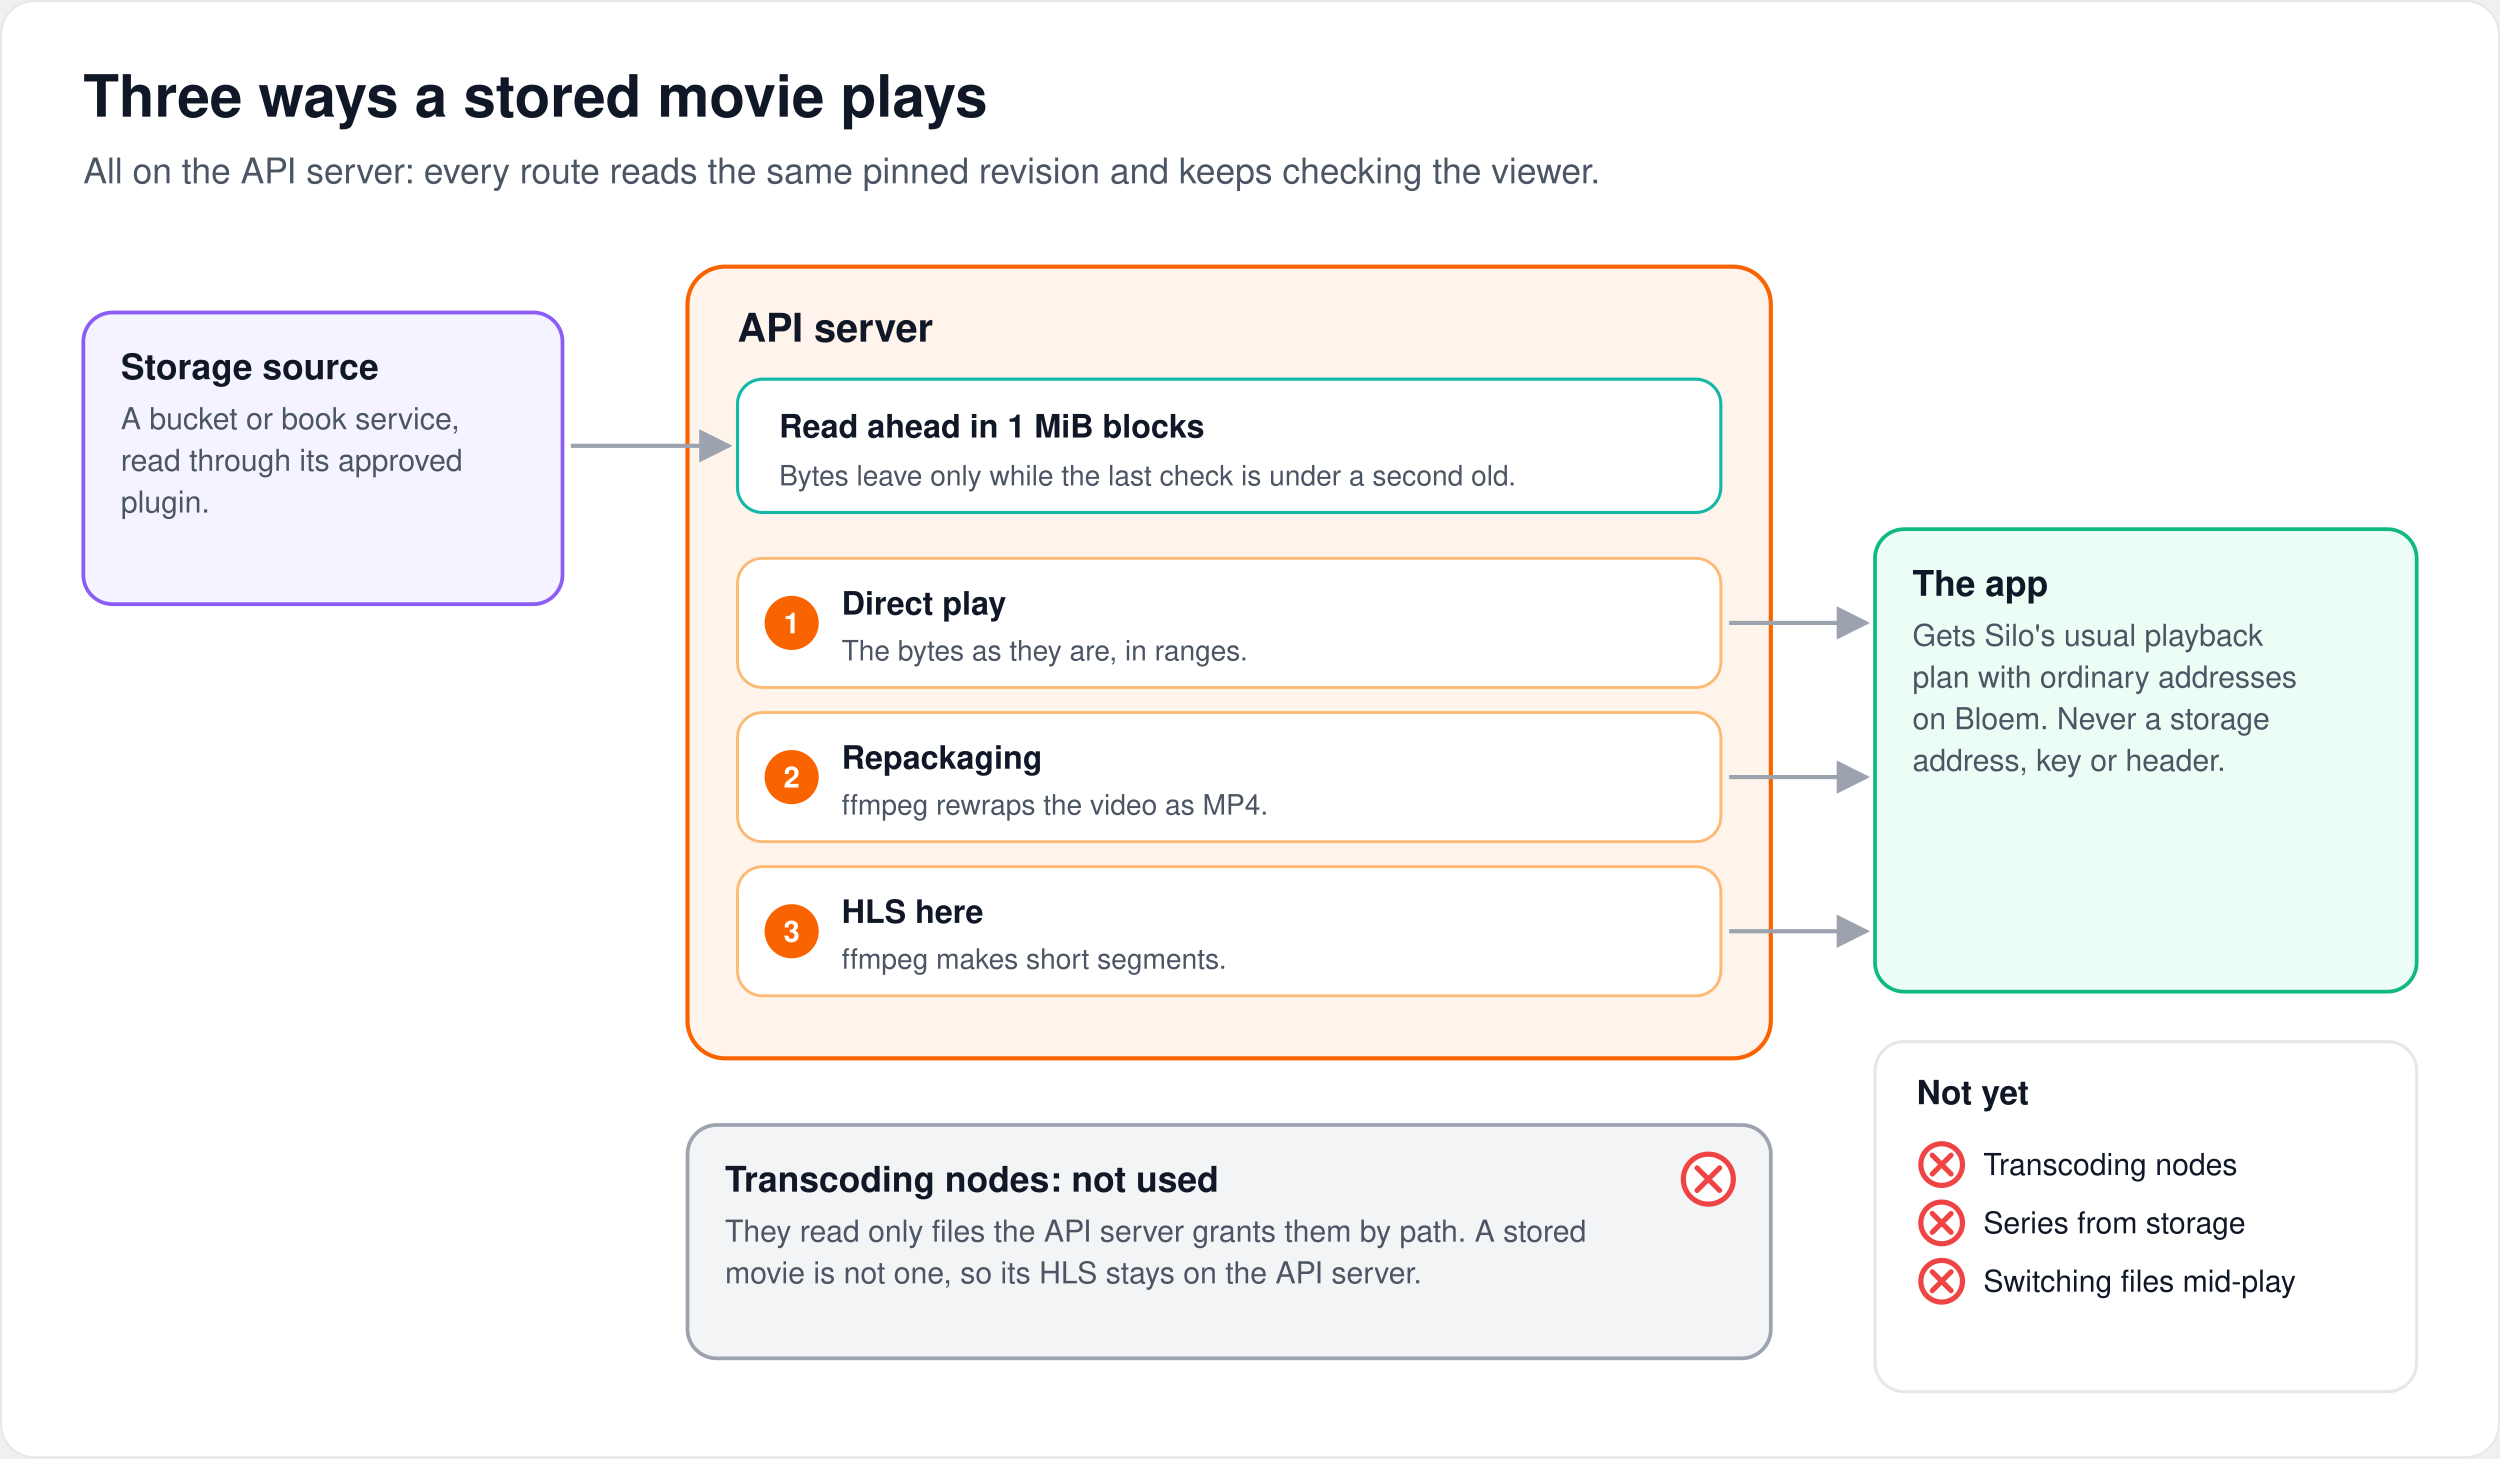
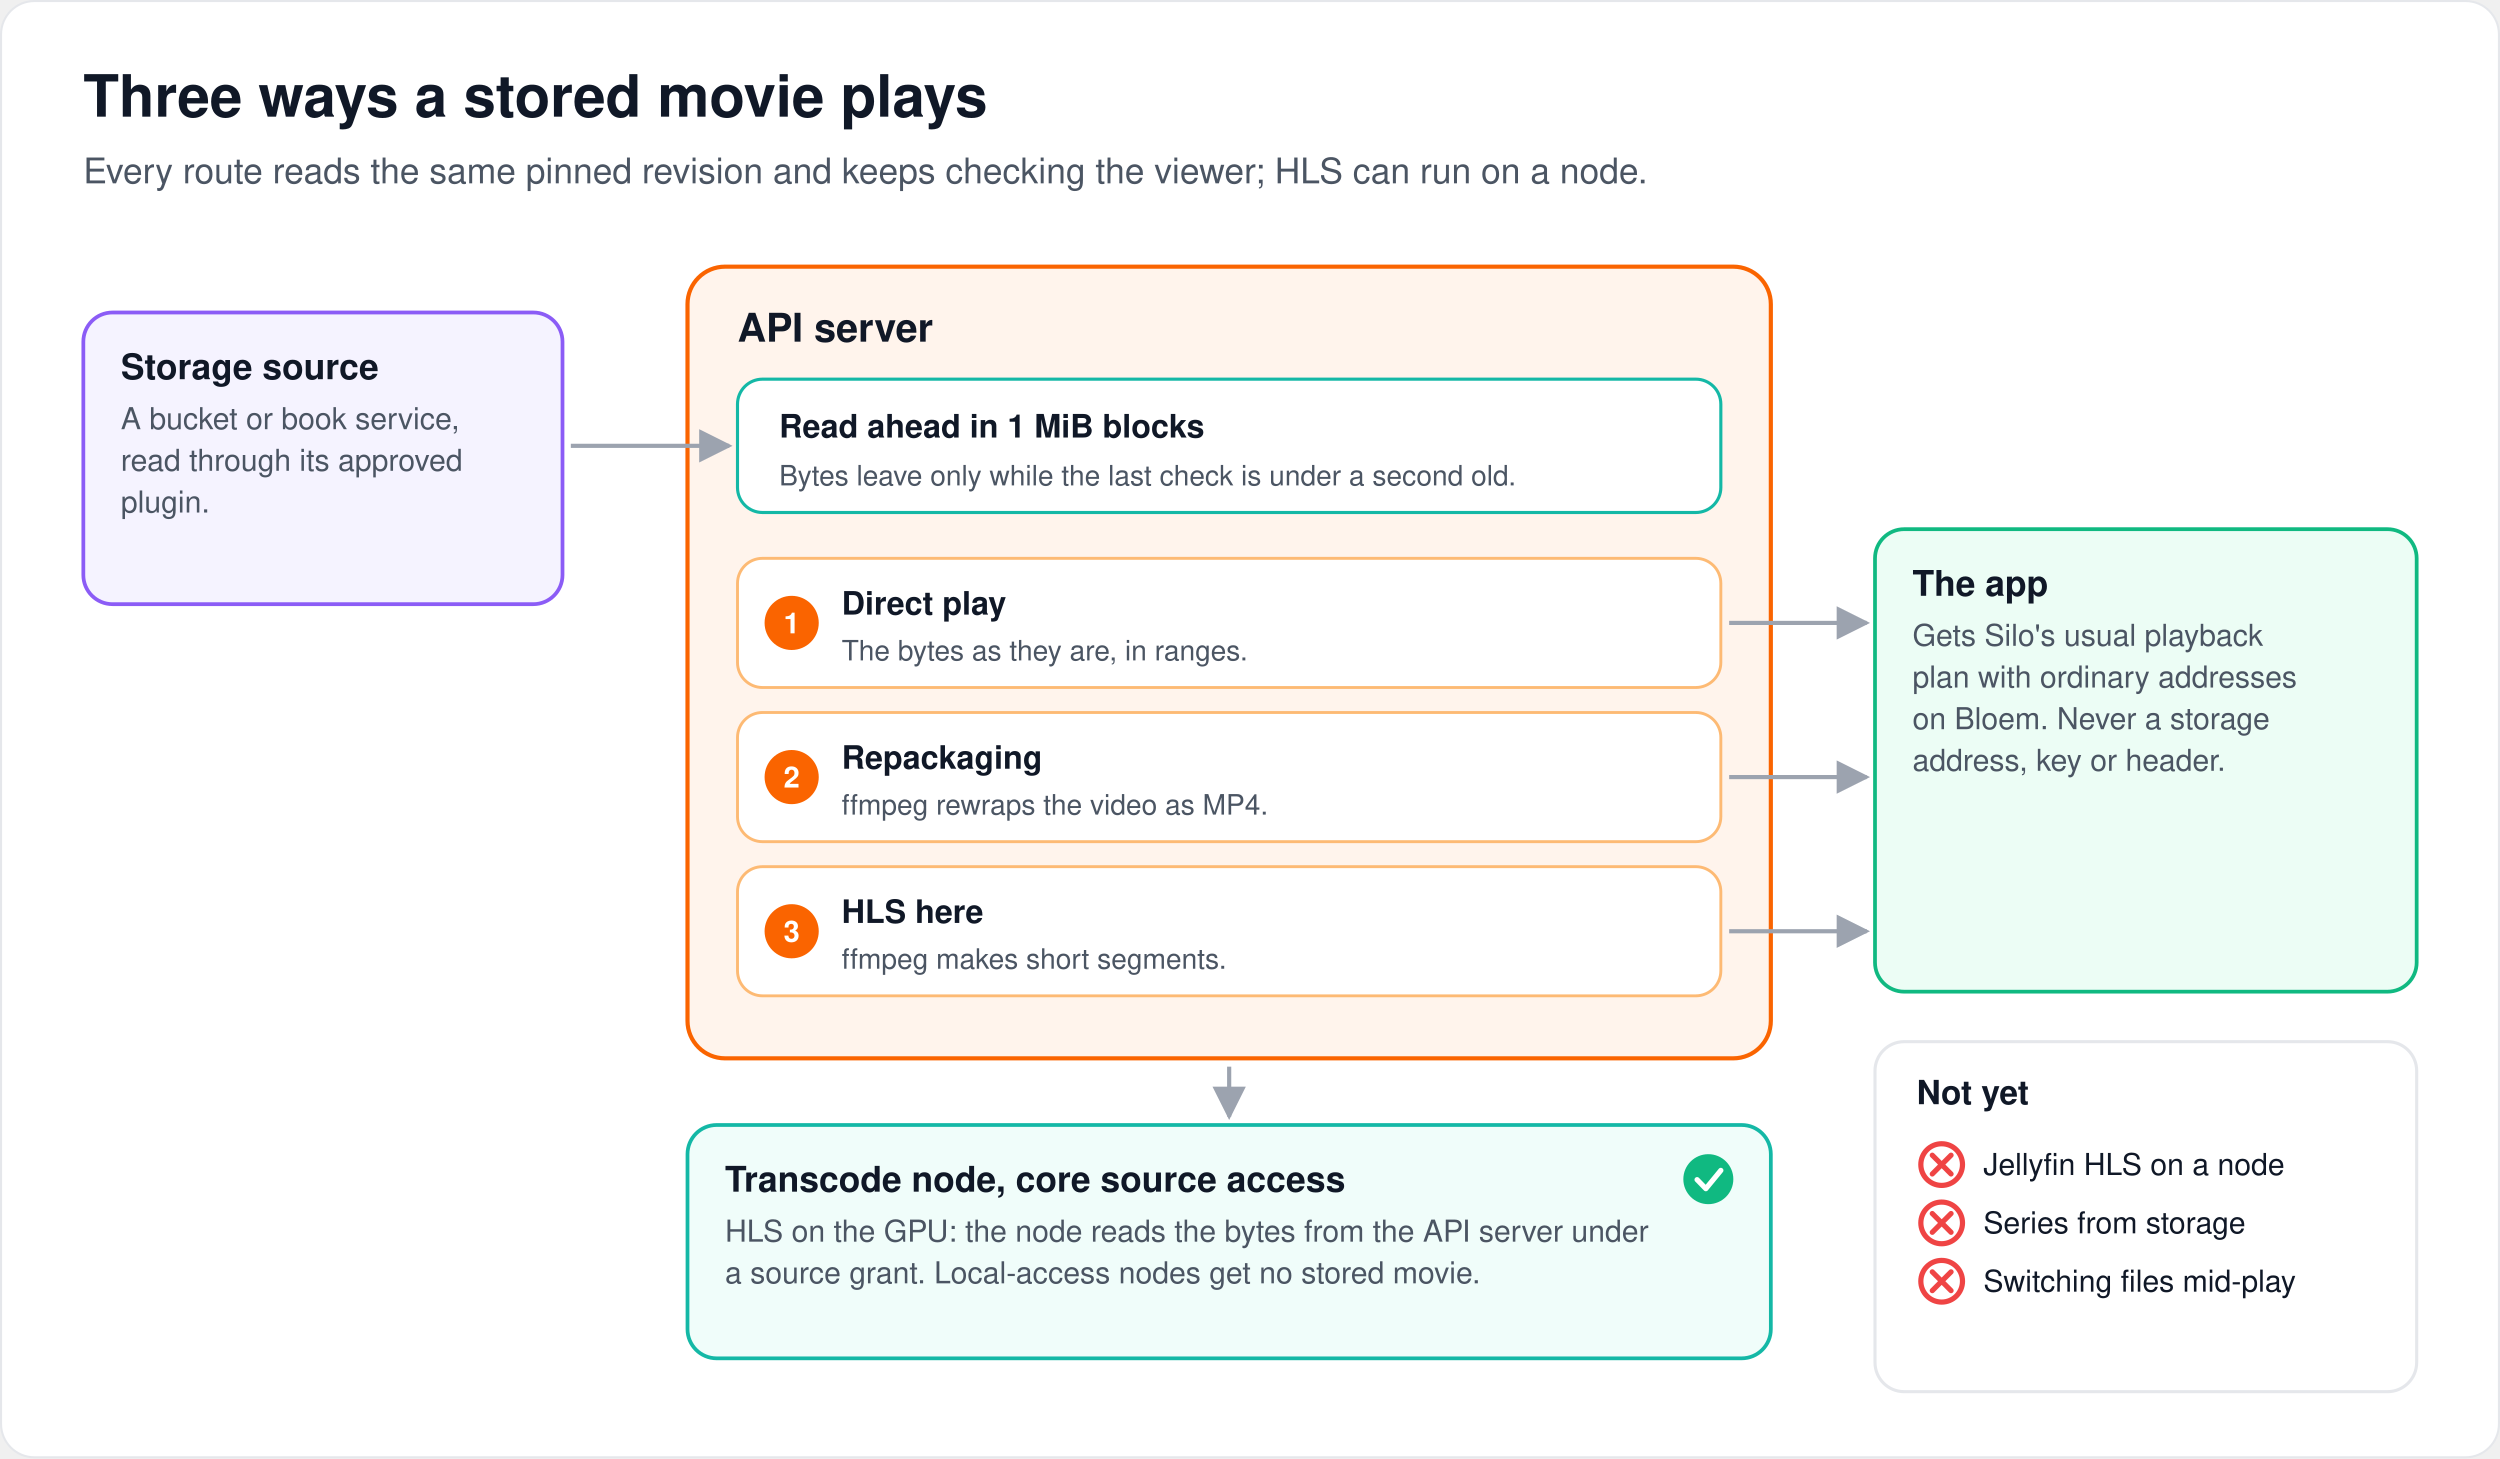
<svg xmlns="http://www.w3.org/2000/svg" width="1200" height="700" viewBox="0 0 1200 700" role="img" aria-labelledby="t d" font-family="'Segoe UI', 'Helvetica Neue', Helvetica, Arial, sans-serif">
  <defs>
    <marker id="arrow" viewBox="0 0 10 10" refX="9" refY="5" markerWidth="8" markerHeight="8" orient="auto-start-reverse">
      <path d="M0,0 L10,5 L0,10 z" fill="#9CA3AF" />
    </marker>
  </defs>
  <rect x="0.5" y="0.5" width="1199" height="699" rx="16" fill="#FFFFFF" stroke="#E5E7EB" />
  <text x="40" y="56" font-size="28" font-weight="700" fill="#101827" text-anchor="start">Three ways a stored movie plays</text>
-   <text x="40" y="88" font-size="17" font-weight="normal" fill="#4B5563" text-anchor="start">All on the API server: every route reads the same pinned revision and keeps checking the viewer.</text>
+   <text x="40" y="88" font-size="17" font-weight="normal" fill="#4B5563" text-anchor="start">Every route reads the same pinned revision and keeps checking the viewer; HLS can run on a node.</text>
  <rect x="40" y="150" width="230" height="140" rx="14" fill="#F5F3FF" stroke="#8B5CF6" stroke-width="1.8" />
  <text x="58" y="182" font-size="17" font-weight="700" fill="#101827" text-anchor="start">Storage source</text>
  <text x="58" y="206" font-size="14.5" font-weight="normal" fill="#4B5563" text-anchor="start">A bucket or book service,</text>
  <text x="58" y="226" font-size="14.5" font-weight="normal" fill="#4B5563" text-anchor="start">read through its approved</text>
  <text x="58" y="246" font-size="14.5" font-weight="normal" fill="#4B5563" text-anchor="start">plugin.</text>
  <rect x="330" y="128" width="520" height="380" rx="18" fill="#FFF4EC" stroke="#FA6400" stroke-width="2" />
  <text x="354" y="164" font-size="19" font-weight="700" fill="#101827" text-anchor="start">API server</text>
  <rect x="354" y="182" width="472" height="64" rx="12" fill="#FFFFFF" stroke="#14B8A6" stroke-width="1.5" />
  <text x="374" y="210" font-size="15.5" font-weight="700" fill="#101827" text-anchor="start">Read ahead in 1 MiB blocks</text>
  <text x="374" y="233" font-size="13.5" font-weight="normal" fill="#4B5563" text-anchor="start">Bytes leave only while the last check is under a second old.</text>
  <line x1="274" y1="214" x2="350" y2="214" stroke="#9CA3AF" stroke-width="2" marker-end="url(#arrow)" />
  <rect x="354" y="268" width="472" height="62" rx="12" fill="#FFFFFF" stroke="#FDBA74" stroke-width="1.4" />
  <circle cx="380" cy="299" r="13" fill="#FA6400" />
  <text x="380" y="304" font-size="14" font-weight="700" fill="#FFFFFF" text-anchor="middle">1</text>
  <text x="404" y="295" font-size="15.5" font-weight="700" fill="#101827" text-anchor="start">Direct play</text>
  <text x="404" y="317" font-size="13.5" font-weight="normal" fill="#4B5563" text-anchor="start">The bytes as they are, in ranges.</text>
  <line x1="830" y1="299" x2="896" y2="299" stroke="#9CA3AF" stroke-width="2" marker-end="url(#arrow)" />
  <rect x="354" y="342" width="472" height="62" rx="12" fill="#FFFFFF" stroke="#FDBA74" stroke-width="1.4" />
  <circle cx="380" cy="373" r="13" fill="#FA6400" />
  <text x="380" y="378" font-size="14" font-weight="700" fill="#FFFFFF" text-anchor="middle">2</text>
  <text x="404" y="369" font-size="15.5" font-weight="700" fill="#101827" text-anchor="start">Repackaging</text>
  <text x="404" y="391" font-size="13.5" font-weight="normal" fill="#4B5563" text-anchor="start">ffmpeg rewraps the video as MP4.</text>
  <line x1="830" y1="373" x2="896" y2="373" stroke="#9CA3AF" stroke-width="2" marker-end="url(#arrow)" />
  <rect x="354" y="416" width="472" height="62" rx="12" fill="#FFFFFF" stroke="#FDBA74" stroke-width="1.4" />
  <circle cx="380" cy="447" r="13" fill="#FA6400" />
  <text x="380" y="452" font-size="14" font-weight="700" fill="#FFFFFF" text-anchor="middle">3</text>
  <text x="404" y="443" font-size="15.5" font-weight="700" fill="#101827" text-anchor="start">HLS here</text>
  <text x="404" y="465" font-size="13.5" font-weight="normal" fill="#4B5563" text-anchor="start">ffmpeg makes short segments.</text>
  <line x1="830" y1="447" x2="896" y2="447" stroke="#9CA3AF" stroke-width="2" marker-end="url(#arrow)" />
-   <rect x="330" y="540" width="520" height="112" rx="14" fill="#F3F4F6" stroke="#9CA3AF" stroke-width="1.8" />
-   <text x="348" y="572" font-size="17" font-weight="700" fill="#101827" text-anchor="start">Transcoding nodes: not used</text>
-   <text x="348" y="596" font-size="14.5" font-weight="normal" fill="#4B5563" text-anchor="start">They read only files the API server grants them by path. A stored</text>
-   <text x="348" y="616" font-size="14.5" font-weight="normal" fill="#4B5563" text-anchor="start">movie is not one, so its HLS stays on the API server.</text>
-   <circle cx="820" cy="566" r="12" fill="#FFFFFF" stroke="#EF4444" stroke-width="2.5" />
-   <path d="M814.6,560.6 L825.4,571.4 M825.4,560.6 L814.6,571.4" stroke="#EF4444" stroke-width="2.5" stroke-linecap="round" />
+   <rect x="330" y="540" width="520" height="112" rx="14" fill="#F0FDFA" stroke="#14B8A6" stroke-width="1.8" />
+   <text x="348" y="572" font-size="17" font-weight="700" fill="#101827" text-anchor="start">Transcode node, core source access</text>
+   <text x="348" y="596" font-size="14.5" font-weight="normal" fill="#4B5563" text-anchor="start">HLS on the GPU: the node reads the bytes from the API server under</text>
+   <text x="348" y="616" font-size="14.5" font-weight="normal" fill="#4B5563" text-anchor="start">a source grant. Local-access nodes get no stored movie.</text>
+   <circle cx="820" cy="566" r="12" fill="#10B981" />
+   <path d="M814.6,566.24 L818.8,570.56 L826.0,561.8" fill="none" stroke="#FFFFFF" stroke-width="2.5" stroke-linecap="round" stroke-linejoin="round" />
+   <line x1="590" y1="512" x2="590" y2="536" stroke="#9CA3AF" stroke-width="2" marker-end="url(#arrow)" />
  <rect x="900" y="254" width="260" height="222" rx="14" fill="#ECFDF5" stroke="#10B981" stroke-width="1.8" />
  <text x="918" y="286" font-size="17" font-weight="700" fill="#101827" text-anchor="start">The app</text>
  <text x="918" y="310" font-size="14.5" font-weight="normal" fill="#4B5563" text-anchor="start">Gets Silo's usual playback</text>
  <text x="918" y="330" font-size="14.5" font-weight="normal" fill="#4B5563" text-anchor="start">plan with ordinary addresses</text>
  <text x="918" y="350" font-size="14.5" font-weight="normal" fill="#4B5563" text-anchor="start">on Bloem. Never a storage</text>
  <text x="918" y="370" font-size="14.5" font-weight="normal" fill="#4B5563" text-anchor="start">address, key or header.</text>
  <rect x="900" y="500" width="260" height="168" rx="14" fill="#FFFFFF" stroke="#E5E7EB" stroke-width="1.5" />
  <text x="920" y="530" font-size="16" font-weight="700" fill="#101827" text-anchor="start">Not yet</text>
  <circle cx="932" cy="559" r="10" fill="#FFFFFF" stroke="#EF4444" stroke-width="2.5" />
  <path d="M927.5,554.5 L936.5,563.5 M936.5,554.5 L927.5,563.5" stroke="#EF4444" stroke-width="2.5" stroke-linecap="round" />
-   <text x="952" y="564" font-size="14.5" font-weight="normal" fill="#101827" text-anchor="start">Transcoding nodes</text>
+   <text x="952" y="564" font-size="14.5" font-weight="normal" fill="#101827" text-anchor="start">Jellyfin HLS on a node</text>
  <circle cx="932" cy="587" r="10" fill="#FFFFFF" stroke="#EF4444" stroke-width="2.5" />
  <path d="M927.5,582.5 L936.5,591.5 M936.5,582.5 L927.5,591.5" stroke="#EF4444" stroke-width="2.5" stroke-linecap="round" />
  <text x="952" y="592" font-size="14.5" font-weight="normal" fill="#101827" text-anchor="start">Series from storage</text>
  <circle cx="932" cy="615" r="10" fill="#FFFFFF" stroke="#EF4444" stroke-width="2.5" />
  <path d="M927.5,610.5 L936.5,619.5 M936.5,610.5 L927.5,619.5" stroke="#EF4444" stroke-width="2.5" stroke-linecap="round" />
  <text x="952" y="620" font-size="14.5" font-weight="normal" fill="#101827" text-anchor="start">Switching files mid-play</text>
</svg>
